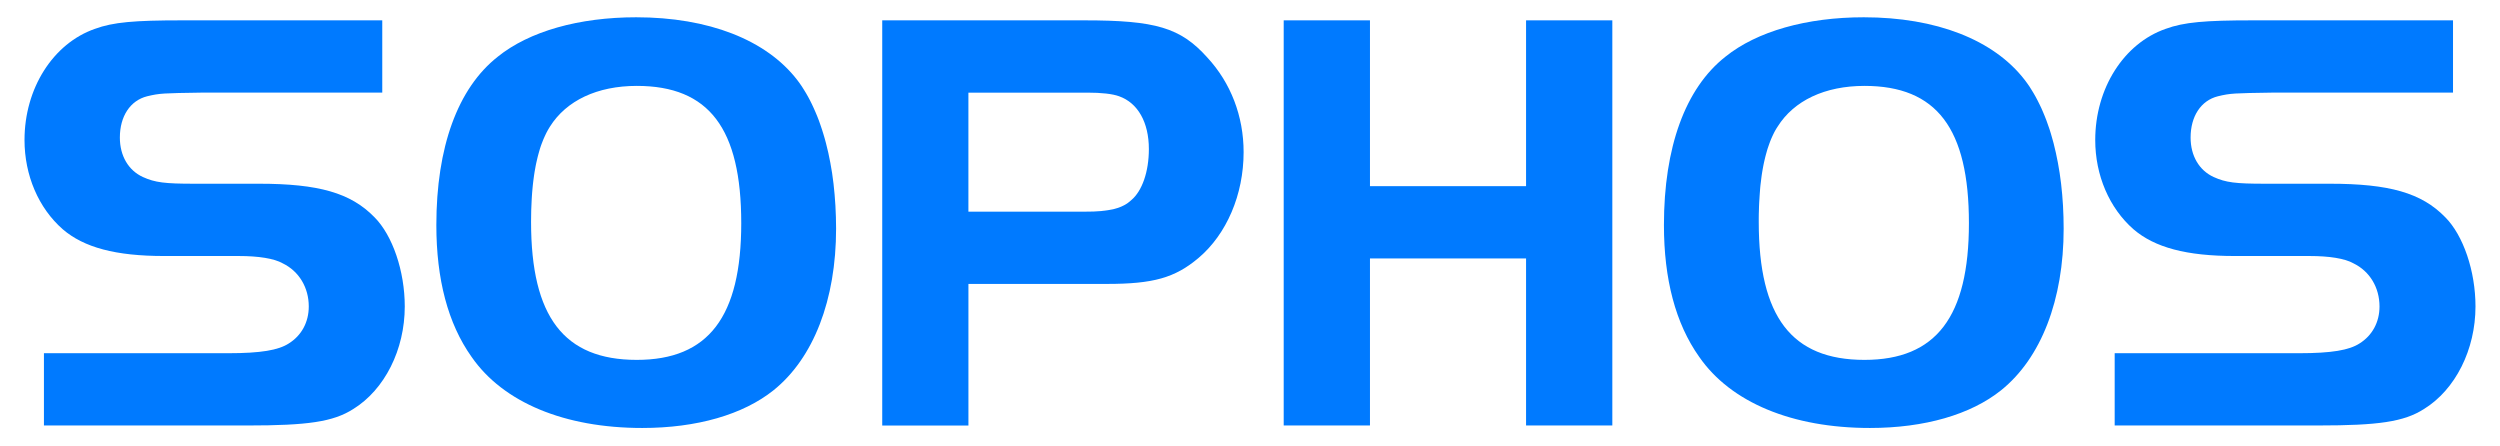
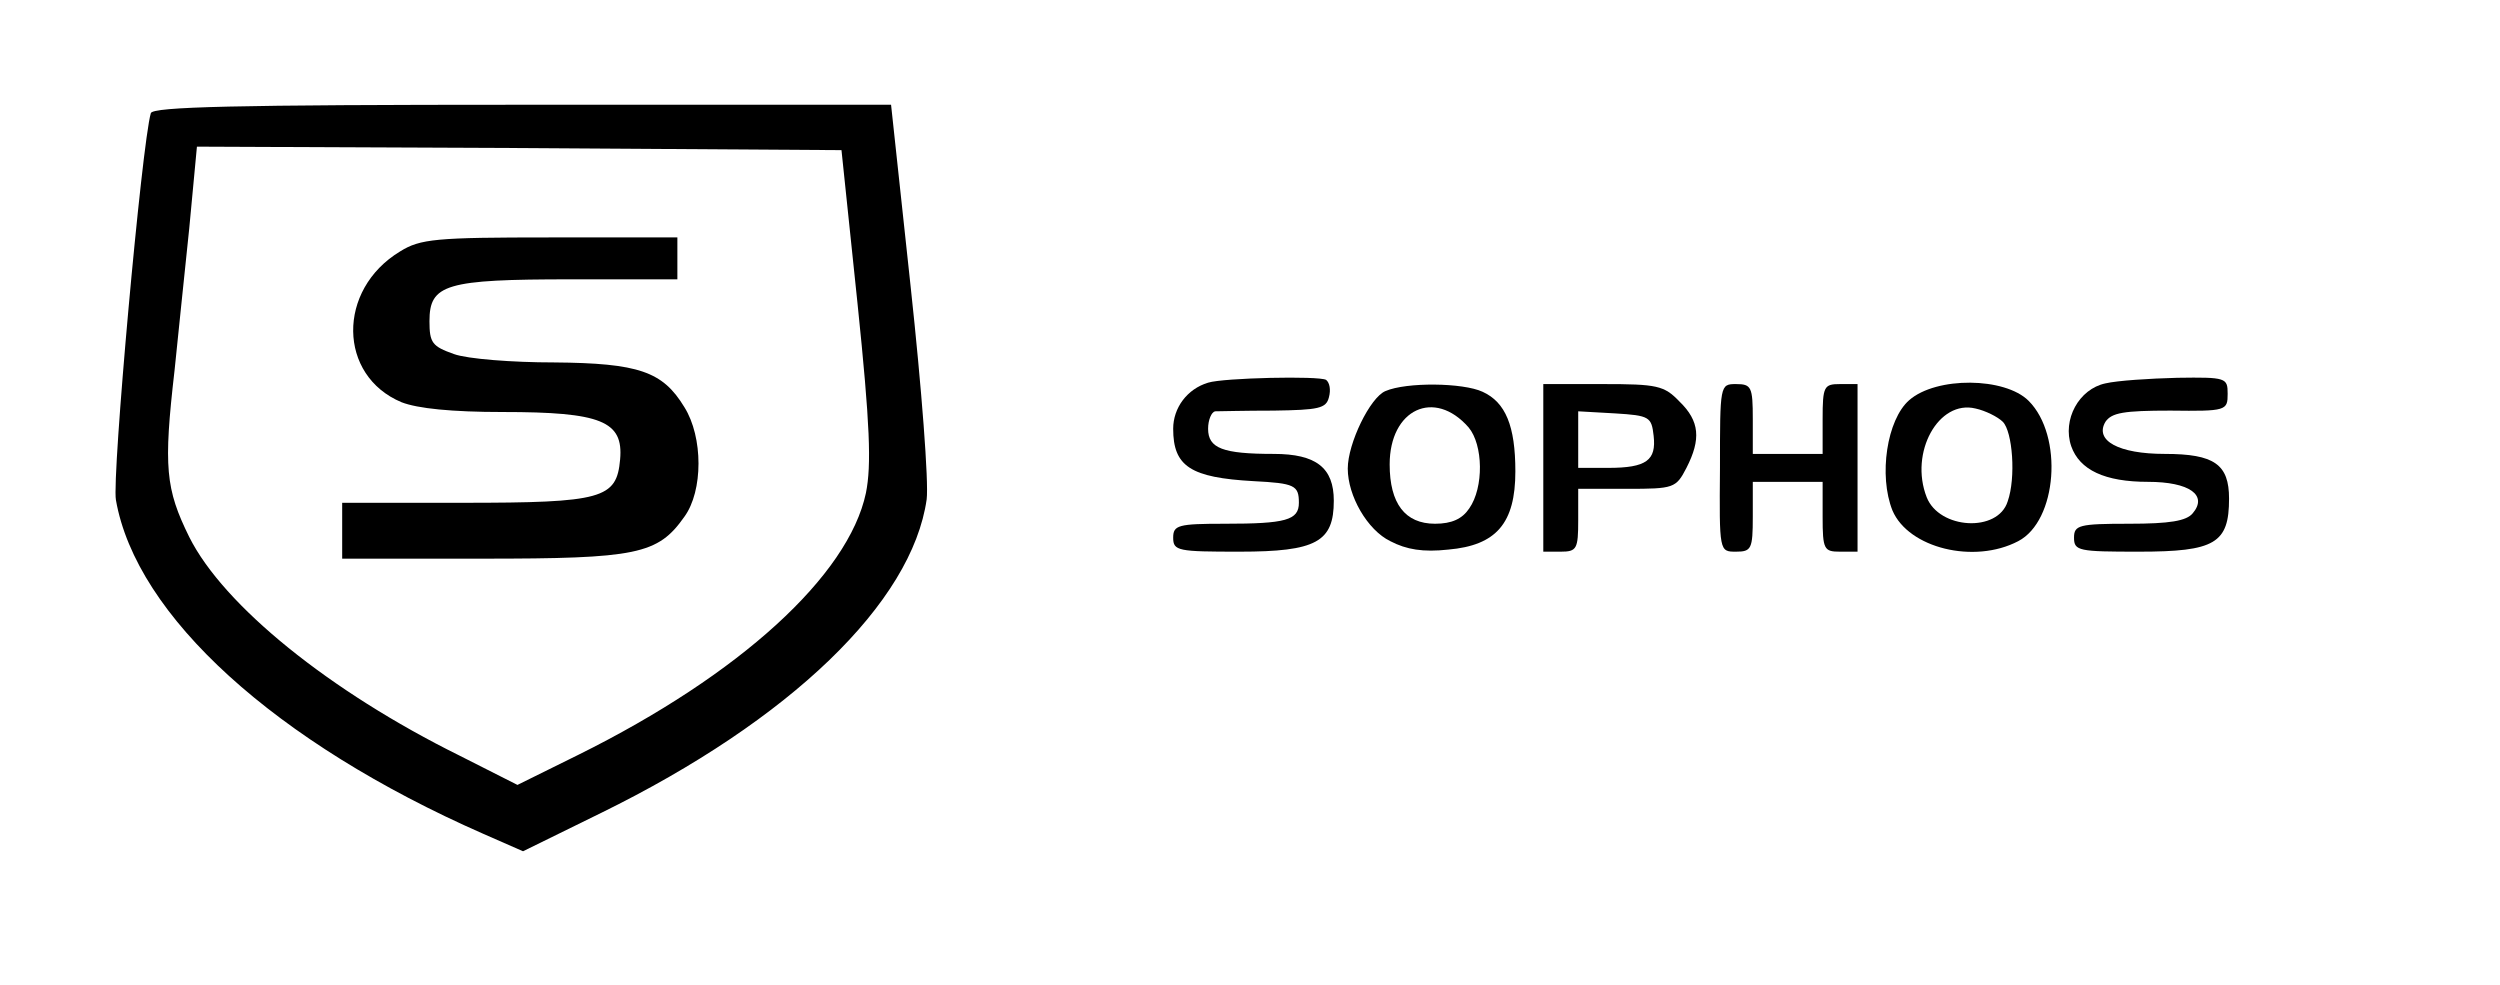
- <svg xmlns="http://www.w3.org/2000/svg" version="1.1" id="svg13466" x="0px" y="0px" width="204px" height="36.333px" viewBox="0 0 204 36.333" enable-background="new 0 0 204 36.333" xml:space="preserve">
-   <defs id="defs11" />
-   <path id="path13161" fill="#495390" d="M3.585,28.822h15.068c2.626,0,4.064-0.248,4.907-0.793c1.041-0.646,1.636-1.733,1.636-3.022  c0-1.537-0.794-2.876-2.131-3.521c-0.693-0.396-1.984-0.595-3.57-0.595h-6.097c-3.964,0-6.542-0.694-8.276-2.181  C3.139,16.974,2,14.298,2,11.424c0-4.213,2.329-7.881,5.749-9.071C9.236,1.807,10.97,1.66,14.837,1.66h16.356v5.898H16.422  c-3.123,0.049-3.371,0.049-4.411,0.297c-1.387,0.346-2.23,1.635-2.23,3.369c0,1.489,0.693,2.678,1.884,3.223  c0.991,0.447,1.784,0.545,4.164,0.545h5.303c4.858,0,7.484,0.744,9.418,2.727c1.487,1.486,2.479,4.412,2.479,7.288  c0,3.519-1.636,6.789-4.213,8.376c-1.635,1.04-3.716,1.337-8.625,1.337H3.585V28.822L3.585,28.822z" style="fill:#007aff;fill-opacity:1" />
-   <path id="path13163" fill="#495390" d="M51.912,1.41c-4.659,0-8.724,1.141-11.301,3.223c-3.271,2.578-5.005,7.387-5.005,13.732  c0,4.41,0.939,8.031,2.874,10.756c2.577,3.719,7.585,5.802,13.929,5.802c4.461,0,8.229-1.093,10.708-3.075  c3.271-2.625,5.108-7.388,5.108-13.188l-0.015-0.946l-0.04-0.931l-0.066-0.906l-0.089-0.889l-0.116-0.867l-0.144-0.84l-0.165-0.813  l-0.191-0.787l-0.104-0.384l-0.111-0.375l-0.116-0.371l-0.121-0.357l-0.125-0.356l-0.134-0.345l-0.14-0.334l-0.146-0.332  l-0.147-0.316l-0.155-0.312l-0.161-0.303l-0.166-0.291l-0.174-0.285l-0.175-0.277l-0.183-0.264l-0.188-0.254  C62.523,3.246,57.811,1.41,51.912,1.41z M51.96,7.009c5.899,0,8.526,3.473,8.526,11.204c0,7.634-2.677,11.153-8.526,11.153  c-5.947,0-8.625-3.521-8.625-11.252l0.004-0.326l0.004-0.322l0.005-0.316l0.013-0.312l0.014-0.305l0.014-0.303l0.018-0.295  l0.022-0.291l0.026-0.287l0.027-0.277l0.031-0.271l0.035-0.268l0.036-0.264l0.04-0.26l0.045-0.25l0.045-0.25l0.05-0.24l0.054-0.232  l0.054-0.232l0.059-0.224l0.062-0.22l0.062-0.215l0.066-0.205l0.072-0.201l0.076-0.196l0.076-0.192l0.081-0.183l0.085-0.183  l0.084-0.174l0.089-0.166l0.094-0.162l0.094-0.155C46.211,8.203,48.739,7.009,51.96,7.009z" style="fill:#007aff;fill-opacity:1" />
-   <path id="path13167" fill="#495390" d="M71.99,1.66v33.062h7.034V23.168H90.33c3.767,0,5.546-0.492,7.48-2.128  c2.28-1.932,3.669-5.154,3.669-8.625c0-2.924-1.04-5.652-2.973-7.734C96.326,2.252,94.291,1.66,88.492,1.66H71.99z M79.024,7.559  h9.715c1.14,0,2.033,0.097,2.578,0.296c1.538,0.545,2.431,2.131,2.431,4.311c0,1.835-0.547,3.422-1.438,4.166l-0.071,0.062  l-0.072,0.061l-0.076,0.059l-0.075,0.059l-0.081,0.053l-0.08,0.05l-0.085,0.049l-0.089,0.046l-0.09,0.043l-0.094,0.045l-0.094,0.037  l-0.098,0.039l-0.104,0.036L91.098,17l-0.107,0.032l-0.112,0.031l-0.115,0.025l-0.116,0.021l-0.121,0.022l-0.125,0.022l-0.129,0.018  l-0.13,0.018l-0.139,0.014l-0.139,0.018l-0.143,0.01L89.57,17.24l-0.152,0.01l-0.156,0.009L89.1,17.262l-0.166,0.005h-0.17  l-0.175,0.004h-9.567V7.559H79.024z" style="fill:#007aff;fill-opacity:1" />
-   <polygon id="polygon13171" fill="#495390" points="131.566,34.718 124.527,34.718 124.527,21.089 111.789,21.089 111.789,34.718   104.75,34.718 104.75,1.66 111.789,1.66 111.789,15.191 124.527,15.191 124.527,1.66 131.566,1.66 " style="fill:#007aff;fill-opacity:1" />
-   <path id="path13173" fill="#495390" d="M152.088,1.41c-4.658,0-8.723,1.141-11.301,3.223c-3.271,2.578-5.01,7.387-5.01,13.732  c0,4.41,0.943,8.031,2.879,10.756c2.574,3.719,7.582,5.802,13.928,5.802c4.463,0,8.227-1.093,10.703-3.075  c3.271-2.625,5.107-7.388,5.107-13.188l-0.014-0.946l-0.039-0.931l-0.066-0.906l-0.09-0.889l-0.117-0.867l-0.143-0.84l-0.166-0.813  l-0.188-0.787l-0.107-0.384l-0.107-0.375l-0.115-0.371l-0.125-0.357l-0.125-0.356l-0.135-0.345l-0.139-0.334l-0.143-0.332  l-0.152-0.316l-0.156-0.312l-0.16-0.303l-0.166-0.291l-0.174-0.285l-0.174-0.277l-0.186-0.264l-0.188-0.254  C162.693,3.246,157.988,1.41,152.088,1.41z M152.139,7.009c5.896,0,8.525,3.473,8.525,11.204c0,7.634-2.678,11.153-8.525,11.153  c-5.947,0-8.625-3.521-8.625-11.252v-0.326l0.004-0.322l0.01-0.316l0.008-0.312l0.014-0.305l0.02-0.303l0.018-0.295l0.021-0.291  l0.021-0.287l0.027-0.277l0.035-0.271l0.031-0.268l0.035-0.264l0.041-0.26l0.043-0.25l0.047-0.25l0.049-0.24l0.053-0.232  l0.055-0.232l0.059-0.224l0.062-0.22l0.062-0.215l0.07-0.205l0.07-0.201l0.072-0.196l0.076-0.192l0.08-0.183l0.086-0.183  l0.084-0.174l0.09-0.166l0.094-0.162l0.1-0.155C146.387,8.203,148.916,7.009,152.139,7.009z" style="fill:#007aff;fill-opacity:1" />
-   <path id="path13177" fill="#495390" d="M172.559,28.822h15.068c2.625,0,4.062-0.248,4.906-0.793  c1.039-0.646,1.635-1.733,1.635-3.022c0-1.537-0.793-2.876-2.131-3.521c-0.695-0.396-1.982-0.595-3.568-0.595h-6.098  c-3.965,0-6.543-0.694-8.277-2.181c-1.982-1.736-3.123-4.412-3.123-7.286c0-4.213,2.328-7.881,5.75-9.071  c1.486-0.546,3.223-0.693,7.088-0.693h16.357v5.898h-14.771c-3.123,0.049-3.371,0.049-4.41,0.297  c-1.389,0.346-2.232,1.635-2.232,3.369c0,1.489,0.695,2.678,1.887,3.223c0.988,0.447,1.781,0.545,4.162,0.545h5.303  c4.857,0,7.484,0.744,9.42,2.727C201.01,19.205,202,22.13,202,25.006c0,3.519-1.635,6.789-4.213,8.376  c-1.635,1.04-3.717,1.337-8.625,1.337h-16.604V28.822L172.559,28.822z" style="fill:#007aff;fill-opacity:1" />
+ <svg xmlns="http://www.w3.org/2000/svg" version="1.0" width="358pt" height="141pt" viewBox="0 0 358 141" preserveAspectRatio="xMidYMid meet">
+   <g transform="translate(0,141) scale(0.1,-0.1)" fill="#000000" stroke="none">
+     <path d="M216 1248 c-13 -44 -56 -522 -50 -554 29 -166 228 -347 526 -478 l57 -25 112 55 c271 133 445 301 466 449 3 25 -7 157 -23 305 l-28 260 -528 0 c-414 0 -529 -3 -532 -12z m1012 -273 c18 -174 20 -231 12 -271 -25 -118 -180 -260 -412 -375 l-87 -43 -83 42 c-186 92 -338 215 -387 313 -34 69 -37 100 -21 239 5 47 14 138 21 203 l11 117 462 -2 461 -3 23 -220z" />
+     <path d="M573 1050 c-91 -55 -89 -178 2 -216 23 -9 72 -14 145 -14 141 0 173 -13 168 -68 -5 -56 -25 -62 -225 -62 l-173 0 0 -40 0 -40 201 0 c221 0 251 6 289 60 27 37 27 114 0 157 -31 51 -65 63 -187 64 -59 0 -124 5 -143 12 -31 11 -35 16 -35 47 0 53 23 60 203 60 l152 0 0 30 0 30 -182 0 c-164 0 -186 -2 -215 -20z" />
+     <path d="M1730 862 c-30 -9 -50 -36 -50 -66 0 -54 25 -70 115 -75 59 -3 65 -6 65 -31 0 -25 -19 -30 -106 -30 -67 0 -74 -2 -74 -20 0 -19 7 -20 95 -20 110 0 135 14 135 73 0 47 -25 67 -86 67 -73 0 -94 8 -94 36 0 13 5 24 10 25 6 0 43 1 84 1 64 1 75 3 79 19 3 11 1 21 -4 25 -10 6 -147 3 -169 -4z" />
+     <path d="M3015 861 c-38 -8 -62 -52 -49 -90 12 -34 48 -51 110 -51 59 0 86 -19 64 -45 -9 -11 -33 -15 -91 -15 -72 0 -79 -2 -79 -20 0 -19 7 -20 93 -20 109 0 129 12 129 76 0 49 -21 64 -92 64 -66 0 -101 19 -85 46 9 13 26 16 93 16 80 -1 82 0 82 24 0 23 -2 24 -72 23 -40 -1 -86 -4 -103 -8z" />
+     <path d="M1984 850 c-22 -9 -54 -75 -54 -111 0 -39 28 -88 61 -104 23 -12 47 -16 83 -12 69 6 96 38 96 112 0 65 -14 99 -47 114 -28 13 -109 14 -139 1z m119 -52 c21 -25 22 -86 1 -116 -10 -15 -25 -22 -49 -22 -43 0 -65 29 -65 85 0 79 64 109 113 53z" />
+     <path d="M2210 740 l0 -120 25 0 c23 0 25 4 25 45 l0 45 70 0 c67 0 70 1 85 30 21 41 19 67 -10 95 -22 23 -32 25 -110 25 l-85 0 0 -120z m158 46 c4 -35 -10 -46 -65 -46 l-43 0 0 41 0 40 53 -3 c49 -3 52 -5 55 -32z" />
+     <path d="M2463 740 c-1 -120 -1 -120 23 -120 22 0 24 4 24 50 l0 50 50 0 50 0 0 -50 c0 -47 2 -50 25 -50 l25 0 0 120 0 120 -25 0 c-23 0 -25 -3 -25 -50 l0 -50 -50 0 -50 0 0 50 c0 46 -2 50 -24 50 -23 0 -23 -1 -23 -120z" />
+     <path d="M2734 837 c-32 -28 -44 -108 -24 -158 23 -54 117 -77 180 -44 56 29 65 151 15 201 -34 34 -132 35 -171 1z m134 -31 c14 -14 19 -80 7 -114 -14 -45 -98 -40 -116 6 -25 64 17 140 70 127 14 -3 32 -12 39 -19z" />
+   </g>
</svg>
